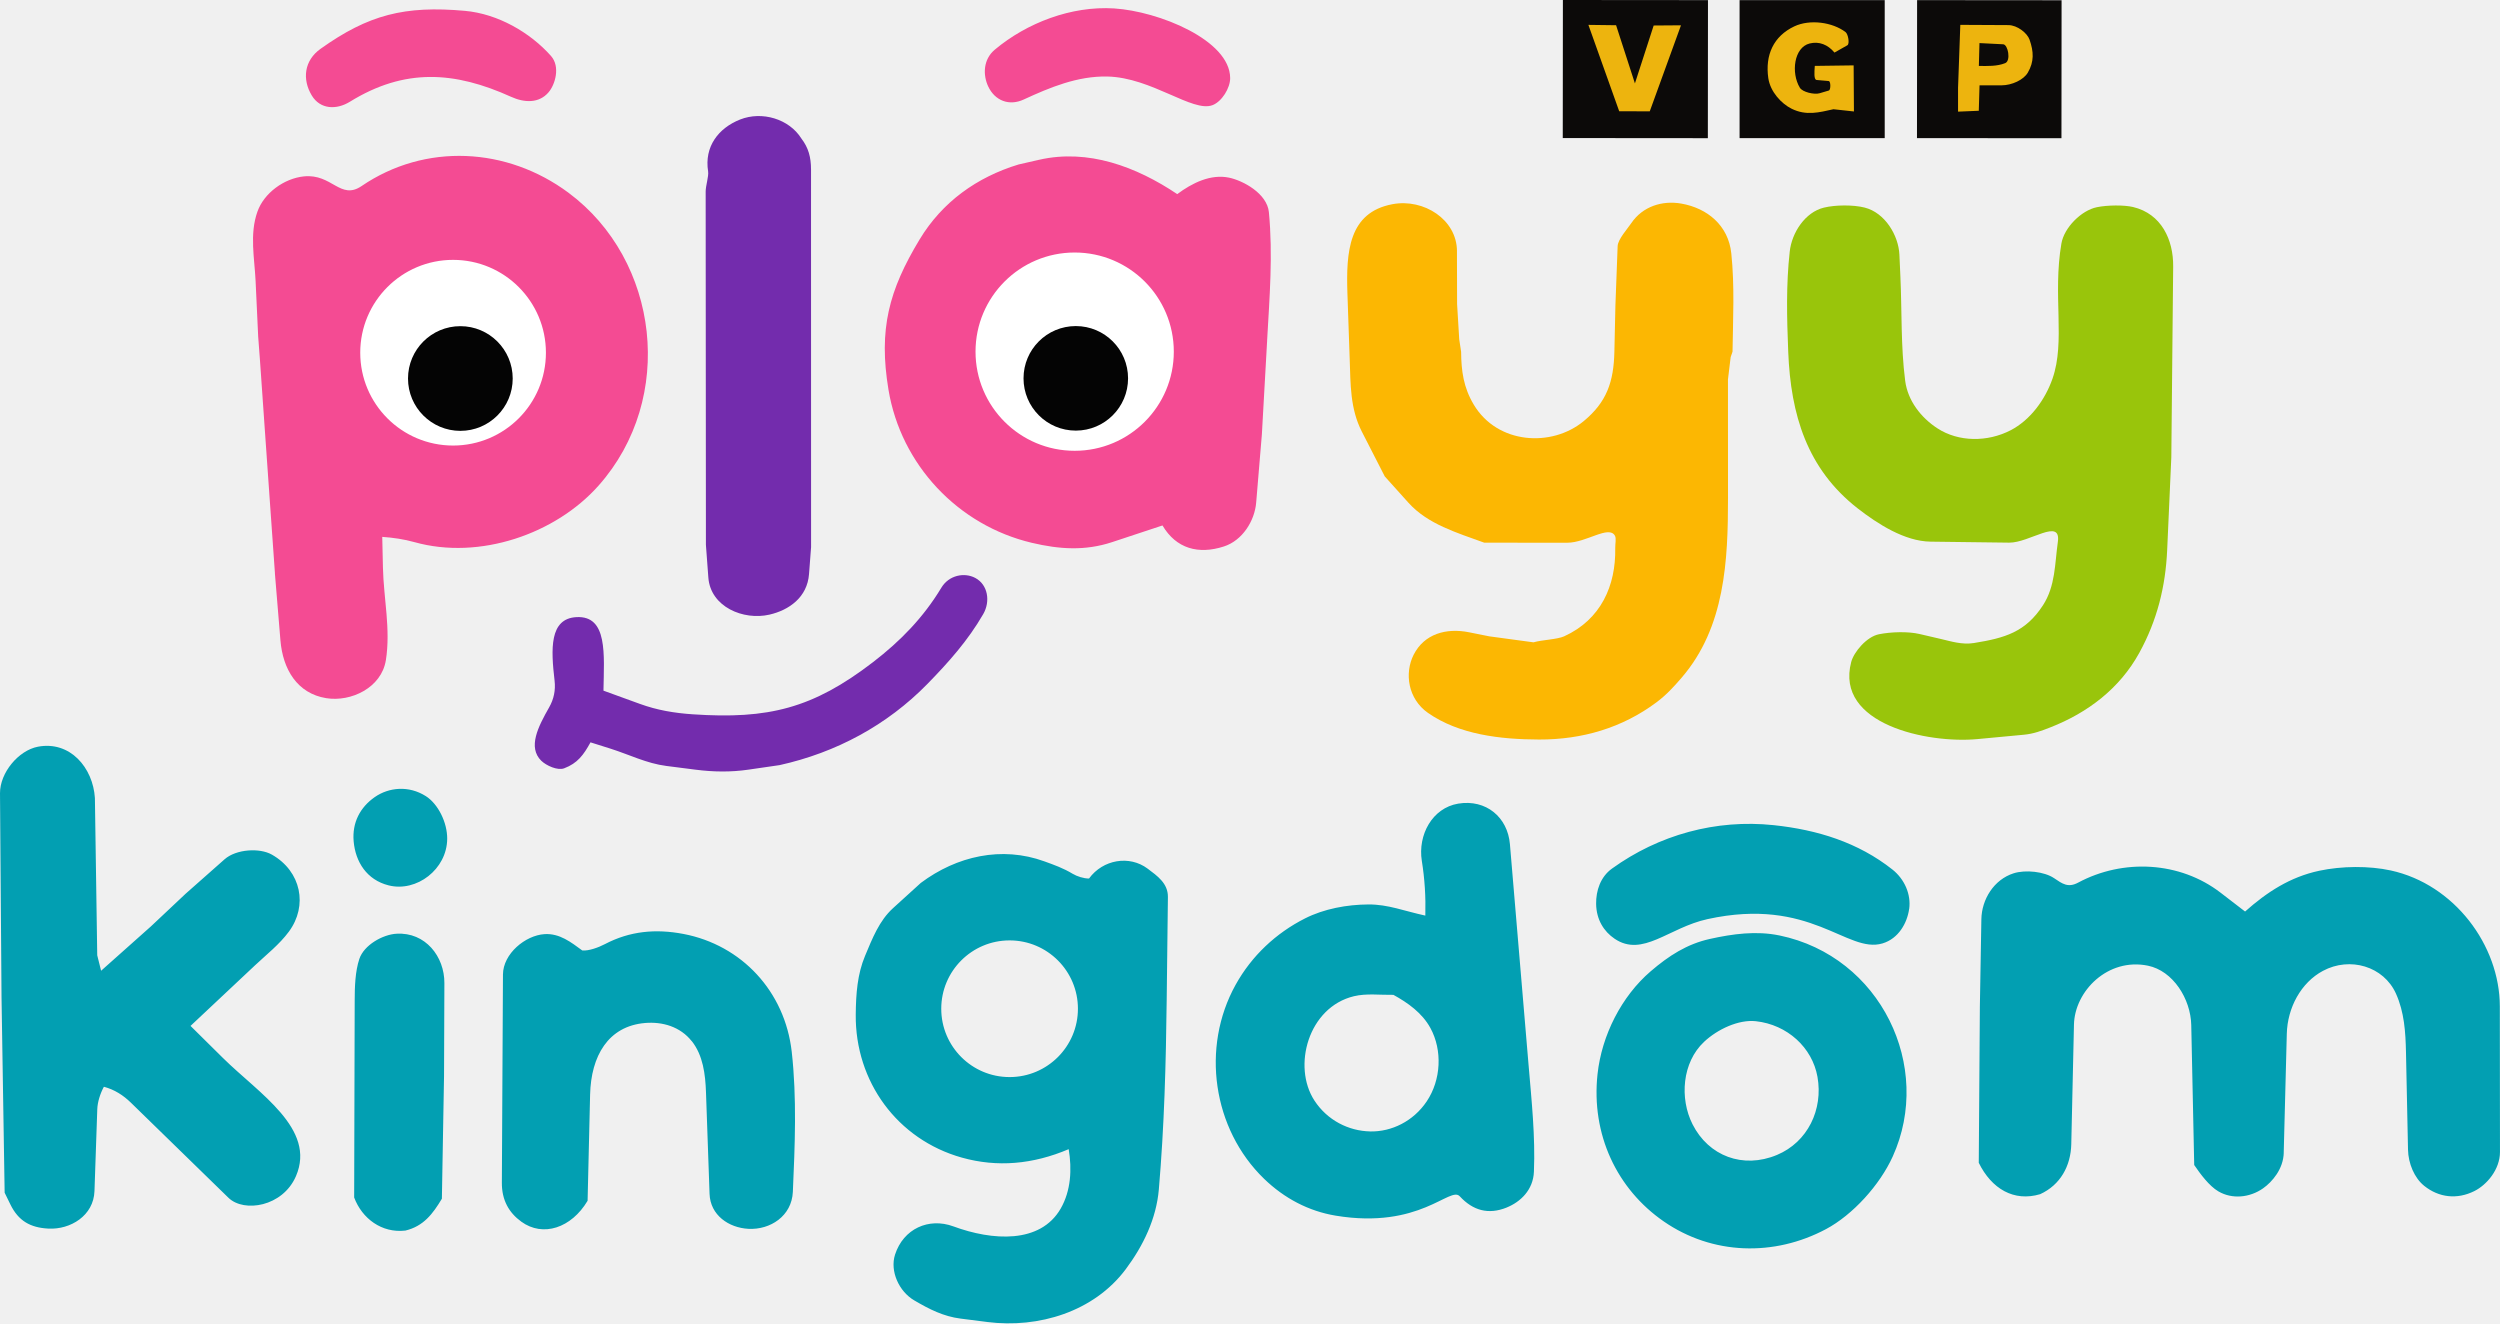
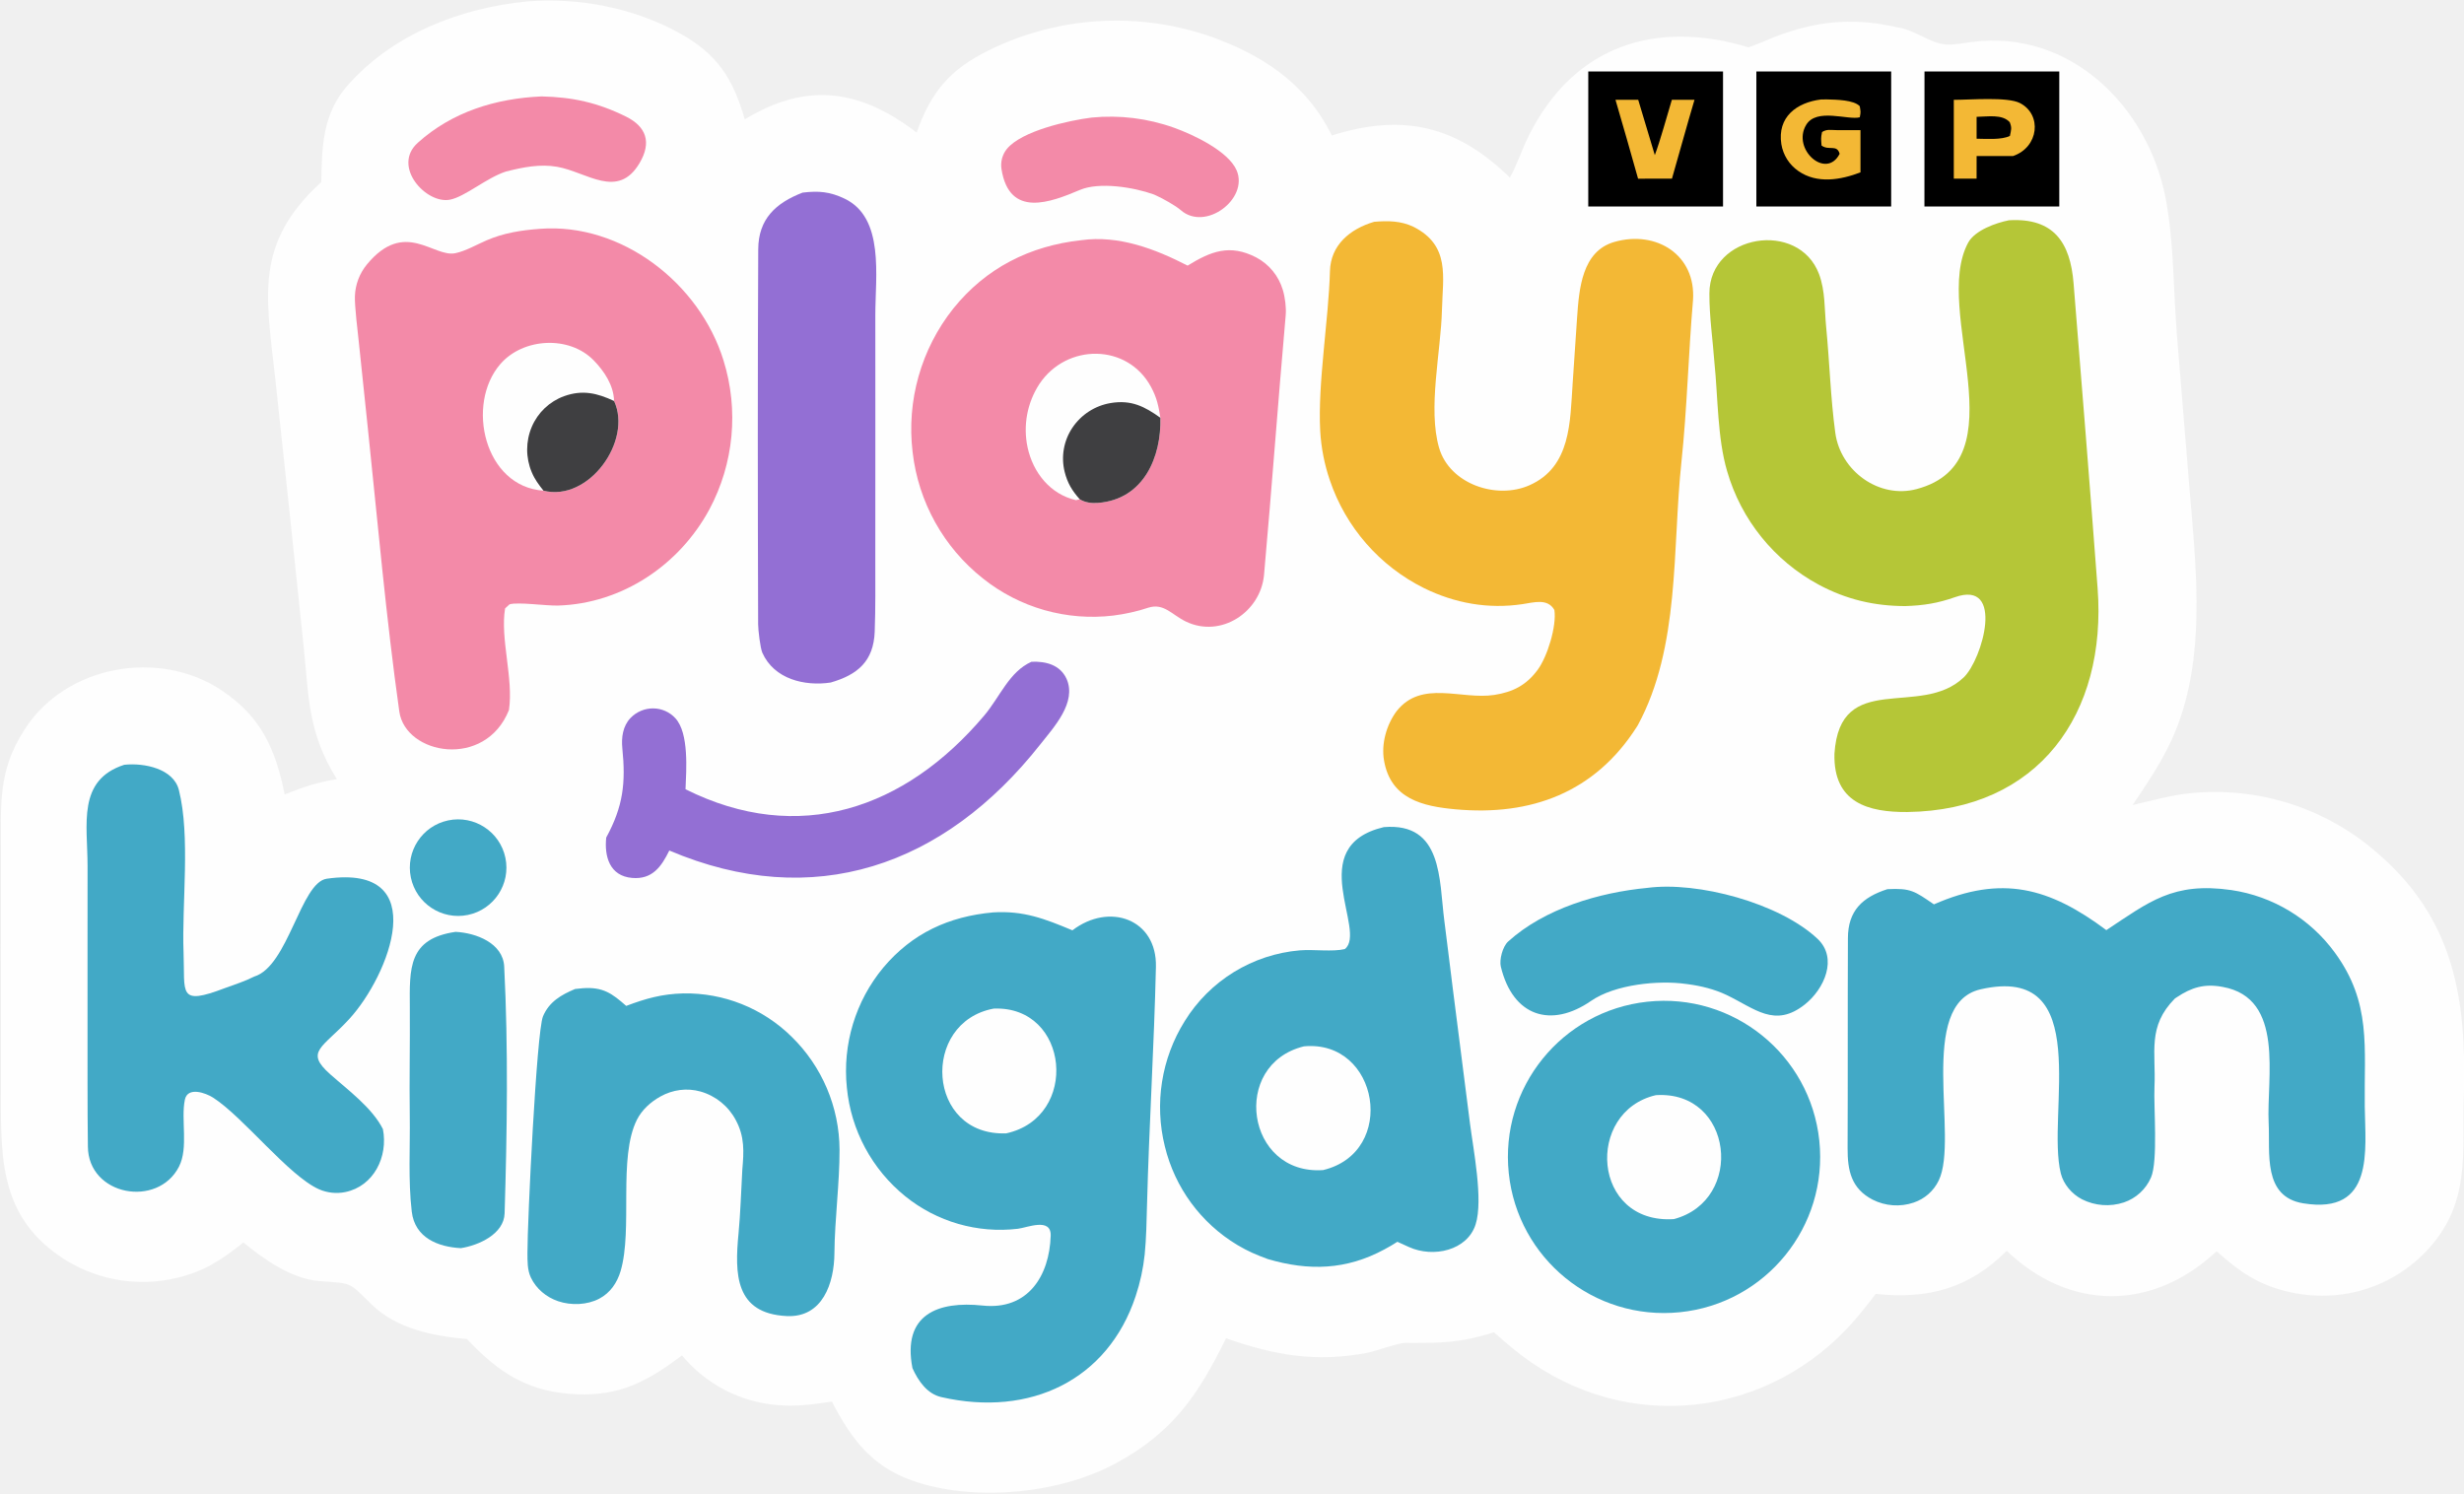
- <svg xmlns="http://www.w3.org/2000/svg" id="Layer_2" data-name="Layer 2" width="995.8" height="527.12" viewBox="0 0 995.8 527.12">
-   <g id="Layer_1-2" data-name="Layer 1">
-     <path id="faceeyebrows" d="M109.52,228.43l-1.87-26.4-2.09-29.77-2.02-28.88-.7-9.3-1.03-22.1c-.42-9.07-2.46-18.67.72-27.65,2.65-7.5,10.66-13.26,18.5-14.07,11.27-1.16,14.5,9.63,23.01,3.84,25.39-17.28,57.92-15.51,82.41,2.68,36.14,26.85,42.89,81.85,11.94,116.68-17.11,19.25-47.4,29.73-73.25,22.5-4.24-1.19-8.53-1.81-12.88-2.11l.27,12.19c.27,12.31,3.13,24.57,1.17,36.92-1.74,10.97-13.89,16.74-23.79,15.13-11.57-1.89-17.26-11.56-18.21-23.02l-2.2-26.63ZM218.51,36.76c2.64-3.09,4.74-10.21.97-14.46-8.34-9.4-21.22-16.81-34.3-17.98-23.98-2.15-38.39,1.51-57.49,15.12-6.54,4.66-7.39,12.13-3.51,18.58,3.38,5.62,9.88,5.79,15.2,2.5,21.85-13.5,41.68-12.15,64.24-1.94,5.31,2.4,11.09,2.62,14.89-1.82ZM482.98,41.88c-7.9,3.06-24.27-11.04-41.93-11.4-11.85-.25-22.87,4.35-33.31,9.17-5.78,2.67-11.46.47-14.13-5.24-2.08-4.46-2.09-10.66,2.63-14.62,12.78-10.71,30.53-17.51,47.57-16.43,17.67,1.13,46.12,12.58,46.19,27.73.02,3.98-3.29,9.35-7.03,10.8ZM504.73,135.59l-2.1,37.43-2.27,27.18c-.61,7.31-5.48,15.07-12.83,17.46-10.16,3.31-19.04.88-24.49-8.36l-20.03,6.63c-10.78,3.57-21,2.89-32,.29-29.41-6.95-52.15-31.09-57.11-60.98-3.99-24.06.13-39.55,12.41-59.88,9-14.9,22.75-24.77,39.38-29.84l8.23-1.88c19.47-4.44,38.62,2.7,55,13.68,5.94-4.44,13.35-8.11,20.71-6.54,5.53,1.18,15.02,6.25,15.79,13.69,1.64,16.94.27,33.95-.7,51.12Z" fill="#f44b93" />
-     <path id="white_sockets" d="M217.45,140.49c0-20.42-16.55-36.98-36.98-36.98s-36.98,16.55-36.98,36.98,16.55,36.98,36.98,36.98,36.98-16.55,36.98-36.98ZM428.06,179.56c-21.81,0-39.49-17.68-39.49-39.49s17.68-39.49,39.49-39.49,39.49,17.68,39.49,39.49-17.68,39.49-39.49,39.49Z" fill="#fff" />
-     <path id="black_boxes" data-name="black boxes" d="M622.53,0l57.79.05-.05,54.99-57.79-.05.05-54.99ZM692.91.05h57.81v54.96h-57.81V.05ZM763.62.05l57.55.05-.05,54.96-57.55-.05.05-54.96Z" fill="#0c0a09" />
-     <path id="VGP" d="M658.69,10.16l10.88-.08-12.44,34.27-12.17-.04-12.27-34.4,11.03.14,7.5,23.17,7.47-23.06ZM728.48,36.05l-3.72,1.1c-2.05.61-6.77-.42-7.85-2.22-3.57-5.91-2.36-16.07,3.94-17.62,3.76-.92,7.23.47,9.86,3.63l5.12-2.9c1.02-.58.33-4.47-.71-5.26-5.2-3.95-14.19-5.21-20.41-2.28-8.31,3.92-11.68,11.46-10.36,20.62.79,5.44,5.22,10.19,9.31,12.2,5.84,2.87,10.94,1.45,16.64.19l8.16.89-.12-18.36-15.47.21c-.18,2.49-.42,5.5.73,5.61l4.8.42c.88.08.85,3.53.08,3.76ZM788.19,44.11l.3-10.12h8.74c4.18,0,8.83-2.22,10.48-5.04,2.56-4.38,2.39-8.34.69-13.18-.9-2.58-4.85-5.75-8.41-5.77l-19.16-.1-.9,25.07v9.5s8.26-.35,8.26-.35ZM788.22,26.26l.24-9.1,9.45.48c1.93.1,3.15,6.56.8,7.51-3.25,1.31-7.13,1.15-10.49,1.11Z" fill="#edb40e" />
-     <path id="kingdom" d="M909.66,459.22c-.17,6.39-4.56,11.53-8.22,14.11-5.28,3.72-12.33,4.46-17.86,1.19-3.62-2.14-7.1-6.84-9.58-10.47l-1.18-55.73c-.22-10.43-7.23-21.62-17.27-23.67-15.93-3.26-29.15,10.09-29.45,23.46l-1.07,47.65c-.2,8.67-4.36,16.25-12.41,19.91-10.48,3.12-19.35-2.17-24.44-12.51l.44-62.25.6-34.78c.14-7.89,4.98-15.77,12.83-18.27,4.76-1.52,12.24-.7,16.13,1.93,3.34,2.26,5.57,3.93,9.6,1.77,17.89-9.6,40.5-8.46,56.7,4l9.78,7.52c8.66-7.69,17.88-13.76,29.59-16.25,8.87-1.89,19.74-2.01,28.44-.11,25.28,5.52,43.42,29.78,43.44,54.16l.06,57.95c0,7.08-5.34,13.19-10.24,15.62-6.87,3.41-14.05,2.59-19.9-2.07-4-3.18-6.38-9.02-6.49-14.41l-.81-38.87c-.17-8.05-.67-15.97-4-23.34-4.9-10.86-18.3-14.82-29.09-9.04-8.76,4.69-14.11,14.7-14.38,25.01l-1.23,47.49ZM75.89,408.64l25.68-24.12c4.64-4.36,9.71-8.31,13.49-13.42,7.66-10.34,4.93-24.03-6.75-30.68-4.91-2.8-14.26-2.2-18.84,1.84l-15.51,13.71-13.87,13.05-19.82,17.65-1.54-6.16-.93-62.65c-.76-12.07-9.88-22.86-22.7-20.43C7.35,298.91-.06,307.82,0,316.01l.61,81.38,1.24,77.69,2.3,4.7c3.18,6.5,7.88,9.23,15.16,9.6,8.77.44,17.98-5.16,18.32-14.92l1.12-32.66c.09-2.77,1.16-6.23,2.63-8.92,4.19,1.12,7.67,3.33,10.75,6.33l38.86,37.88c6.18,6.03,21.63,3.58,26.89-8.59,8.18-18.9-14.74-32.91-29.09-47.1l-12.89-12.75ZM275.55,414.7c4.48,5.68,5.41,13.13,5.66,20.42l1.42,40.43c.3,8.49,7.65,13.51,15.5,13.92,8.64.45,17.25-5.06,17.68-14.74.82-18.52,1.61-37.41-.44-55.73-2.7-24.1-19.96-42.56-43.14-46.99-11.1-2.12-21.37-1.15-31.32,4.07-2.49,1.31-6.49,2.77-8.99,2.5-4.45-3.26-9.02-6.87-14.99-6.5-7.69.47-16.54,7.83-16.59,16.07l-.44,82.93c-.04,6.98,2.81,11.94,7.74,15.53,8.64,6.3,19.97,2.52,26.41-8.32l1-42.27c.36-15.41,7.2-27.29,21.89-28.54,6.93-.59,14.03,1.46,18.6,7.25ZM176.01,477.47l.86-48.89.14-37.01c.04-10.55-7.54-20.33-19.08-19.65-5.49.32-12.96,4.51-14.8,10.05-1.66,5.01-1.84,11.11-1.85,16.54l-.21,78.48c3.13,8.36,11,14.28,20.41,13.17,7.22-1.74,10.91-6.64,14.54-12.7ZM169.58,317.1c-6.69-4.25-14.65-3.57-20.37.44s-9.01,10.1-8.34,17.61c.73,8.18,5.22,15.31,13.91,17.51,11.14,2.82,23.27-6.41,23.35-18.56.04-6.45-3.58-13.85-8.55-17.01ZM600.06,481.01c5.65-2.26,10.64-7.08,10.93-14.29.58-14.14-.91-28.12-2.14-42.63l-7.42-87.85c-.9-10.71-9.49-17.97-20.58-16.14-10.37,1.72-16.16,12.51-14.51,22.8,1.17,7.29,1.59,14.3,1.4,21.8-8.44-1.82-14.85-4.49-22.66-4.44-8.54.05-17.66,1.71-25.28,5.57-11.55,5.85-21.21,14.86-27.63,26.43-13.88,25-9.11,57.47,11.3,77.24,8.13,7.88,17.86,12.94,28.56,14.72,33.55,5.57,45.57-11.89,49.42-7.71,5.26,5.7,11.42,7.38,18.61,4.51ZM545.77,450.67c-8.52-.17-17.06-4.38-22.23-12.33-8.83-13.61-2.44-37.15,15.77-41.53,5-1.2,10.42-.45,15.72-.54,5.72,3.15,11.44,7.19,14.73,13.21,4.83,8.84,4.28,20.65-1.46,29.21-5.36,7.98-14.04,12.15-22.53,11.99ZM393.24,526.58c20.49,2.59,42.48-4.09,55.13-20.98,7.05-9.42,12.23-20.22,13.22-31.85,2.18-25.41,2.83-50.05,3.13-75.6l.48-40.87c.06-5.43-4.21-8.38-8.06-11.27-7.27-5.46-17.82-3.67-23.36,3.92-2.09.02-4.77-.83-6.56-1.91-3.72-2.23-7.24-3.48-11.24-4.93-16.96-6.16-34.83-2.15-49.21,8.6l-11.07,10.06c-5.49,4.99-8.2,12.01-11.12,18.96-3.09,7.36-3.64,15.18-3.72,23.42-.26,26.67,16.54,49.75,42.27,56.97,14.08,3.95,28.24,2.71,42.55-3.36,1.33,7.99.91,16.55-3.19,23.67-8.12,14.1-27.23,12.81-42.75,7.08-9.81-3.62-19.91.95-23.23,11.26-2.11,6.57,1.57,14.66,7.65,18.22s11.63,6.39,18.49,7.26l10.57,1.34ZM402.14,429.02c-15.03,0-27.22-12.19-27.22-27.22s12.19-27.22,27.22-27.22,27.22,12.19,27.22,27.22-12.19,27.22-27.22,27.22ZM760.47,362.04c.79-5.75-1.81-11.83-6.67-15.68-13.68-10.82-29.89-15.85-47.36-17.69-22.95-2.42-45.67,3.83-64.36,17.31-4.58,3.3-6.39,8.78-6.31,14.07.1,6.28,3.08,10.97,7.35,13.86,11.18,7.57,21.54-4.41,36.98-7.8,41.25-9.05,55.6,13.86,69.71,9.68,6.38-1.89,9.86-8.09,10.64-13.75ZM708.78,372.61c-9.23-1.91-18.58-.64-27.72,1.39s-16.35,6.71-23.52,12.85c-11.68,10-19.54,25.57-21.21,40.97-2.61,24.07,7.72,45.81,26.39,58.71,19.38,13.39,43.94,14.07,64.62,3.05,10.64-5.67,21.42-17.54,26.58-28.94,16.18-35.7-4.69-79.64-45.15-88.04ZM674.18,447.84c-5.23-10.34-4.15-24.65,4.57-32.84,5.41-5.08,13.82-8.98,20.65-8.23,12.5,1.37,22.46,10.46,24.54,22.17,2.31,13-3.88,25.97-16.13,31.09-13.53,5.66-27.23.46-33.63-12.19Z" fill="#029fb2" />
-     <path id="y2" d="M787.58,294.4c-19.65,1.84-56.75-5.86-50.21-30.7,1.04-3.96,6.12-10.09,11.07-11.07s11.64-1.14,16.12-.1l8.58,2c3.98.93,8.44,2.36,13.11,1.6,12.33-2,20.55-4.31,27.52-15.06,4.96-7.67,4.68-16.48,5.91-25.21,1.38-9.81-11.26.39-19.42.29l-31.31-.4c-10.29-.13-21.11-7.11-28.95-13.21-20.22-15.75-26.71-37.31-27.71-62.36-.55-13.64-.88-26.68.6-40.02.83-7.48,6.12-15.66,13.65-17.47,4.55-1.1,11.61-1.16,16.15-.02,8.16,2.05,13.53,11.11,13.88,18.76l.4,8.82c.63,13.94.13,27.67,1.9,41.42,1.02,7.92,6.28,14.69,12.88,18.97,8.39,5.44,19.88,5.53,29.13.74,7.8-4.04,13.72-12.1,16.68-20.57,5.2-14.88,0-33.11,3.54-53.82,1.08-6.3,7.9-13.18,14.13-14.46,4.26-.87,10.81-.92,14.38-.08,11.38,2.7,16.11,13.12,16.01,23.67l-.74,75.98-1.65,36.96c-.65,14.6-4.01,28.08-11.11,40.99-7.79,14.17-20.49,23.84-35.46,29.69-3.47,1.36-6.68,2.56-10.43,2.91l-18.64,1.75Z" fill="#99c50b" />
-     <path id="y1" d="M580.33,100.03l.06,21.09.85,14.04.75,4.96c.07,7.66.94,14.2,5.04,21.06,9.43,15.78,31.01,17.11,43.78,6.57,9.2-7.59,11.96-15.7,12.23-27.61l.41-18.45.89-23.67c.1-2.69,3.93-6.9,5.41-9.1,4.54-6.74,12.41-9.17,20-7.82,10.31,1.83,18.69,8.67,19.86,19.8,1.36,12.98.68,26.28.49,39.18l-.74,2.15-1.08,8.92.02,47.12c.01,24.96-1.14,51.55-18.45,71.64-3.22,3.74-6.08,6.88-10.1,9.88-13.58,10.13-29.51,14.83-46.71,14.78-15.43-.04-31.87-1.97-44.22-10.59-8.03-5.6-9.45-15.85-5.74-23.17,4.24-8.36,13.01-10.78,22.07-8.96l8.03,1.61,17.63,2.39c3.71-1.04,9.44-1.13,12.24-2.4,14.61-6.65,20.61-20.16,20.33-35.11-.03-1.68.47-3.89-.11-4.94-2.4-4.34-11.42,2.79-19.01,2.78l-33.05-.02c-10.93-3.98-22.51-7.36-30.19-15.9l-9.44-10.5-9.12-17.81c-4.7-9.18-4.5-18.87-4.85-28.93l-.9-25.96c-.58-16.88.51-32.46,17.95-35.73,12.43-2.33,25.64,6.1,25.68,18.69Z" fill="#fcb702" />
-     <path id="noesemouth" d="M215.64,303.07c-5.53-5.42-1.28-13.6,3.12-21.36,1.82-3.21,2.59-6.74,2.14-10.59-1.44-12.44-2.16-24.76,8.75-25.31,12.48-.63,10.96,14.86,10.72,29.29l14.53,5.28c6.86,2.5,13.73,3.65,21.02,4.14,30.12,2.05,47.85-2.35,71.82-20.77,11.04-8.49,20.1-17.84,27.23-29.67,3.01-4.98,9.16-6.19,13.51-3.87,5.02,2.68,6.1,9.31,3.16,14.4-6.04,10.45-13.73,19.12-22.22,27.8-16.07,16.44-36.36,27.35-58.88,32.35l-12.44,1.81c-7.03,1.02-13.93.92-20.97.02l-11.72-1.5c-7.85-1-14.71-4.51-22.37-6.93l-7.83-2.47c-2.77,5.05-5.18,8.33-10.49,10.34-2.65,1-7.17-1.11-9.09-2.99ZM323.07,217.94l-.02-150.37c0-4.99-1.04-8.74-3.85-12.4-4.86-7.79-15.66-11.03-24.42-7.56-8.59,3.41-14.32,10.77-12.72,20.71.29,1.83-.98,5.71-.98,7.94l.1,140.79.97,13.01c.87,11.71,13.99,17.15,24.34,14.76,7.86-1.81,15.06-6.93,15.76-16.13l.82-10.75Z" fill="#732cad" />
-     <path id="black_dots" data-name="black dots" d="M204.22,150.77c0,11.52-9.34,20.85-20.85,20.85s-20.85-9.34-20.85-20.85,9.34-20.85,20.85-20.85,20.85,9.34,20.85,20.85ZM428.51,129.88c-11.5,0-20.82,9.32-20.82,20.82s9.32,20.82,20.82,20.82,20.82-9.32,20.82-20.82-9.32-20.82-20.82-20.82Z" fill="#040404" />
-   </g>
+ <svg xmlns="http://www.w3.org/2000/svg" width="3013" height="1826" viewBox="541 1135 3013 1826">
+   <path fill="rgb(254,254,254)" d="M 1185.11 1136.8 C 1248.5 1131.6 1316.23 1144.63 1372.08 1175.6 C 1418.56 1201.37 1437.56 1231.62 1451.72 1280.99 C 1527.94 1234.66 1592.96 1244.42 1661.85 1297.04 C 1679.88 1246.86 1702.26 1220.13 1750.67 1196.25 C 1833.35 1155.72 1928.59 1149.12 2016.07 1177.87 C 2083.04 1200.61 2138 1236.61 2169.55 1300.68 C 2256.58 1273.2 2322.3 1288.69 2387.29 1352.2 C 2396.08 1336.55 2402.48 1316.66 2410.71 1300.3 C 2466.2 1190.03 2566.35 1158.79 2679.09 1192.91 C 2692.56 1188.39 2708.18 1180.78 2722.71 1175.83 C 2770.37 1159.6 2812.1 1157.28 2861.03 1168.39 C 2881.13 1170.95 2899.97 1187.26 2919.74 1189.41 C 2928.76 1190.39 2943.12 1187.57 2952.13 1186.38 C 3072.33 1170.5 3167.92 1265.44 3189.29 1378.16 C 3199.31 1431.02 3198.57 1489.47 3202.85 1543.51 L 3217.97 1728.09 C 3225.55 1820.69 3237.69 1920.42 3208.07 2010.3 C 3194.23 2052.31 3173.14 2083.43 3148.71 2119.54 C 3171.95 2114.26 3196.24 2107.28 3219.74 2105.02 C 3301.23 2096.92 3382.5 2122.34 3444.84 2175.45 C 3542.64 2257.61 3557.45 2356.98 3553.77 2476.76 C 3551.69 2544.51 3562.01 2603.98 3512.39 2660.21 C 3464.33 2714.66 3390.15 2732.82 3321.98 2709.9 C 3292.74 2699.99 3274.2 2685.28 3251.49 2665.2 C 3173.5 2738.32 3072.18 2738.73 2994.86 2664.67 C 2948.64 2710.93 2898.25 2724.15 2834.66 2717.37 L 2826.48 2727.97 C 2820.85 2735.16 2815.08 2742.23 2809.16 2749.19 C 2704.93 2869.52 2530.71 2890.12 2402.27 2793.06 C 2390.07 2783.84 2379.28 2774.49 2367.82 2764.38 C 2324.87 2777.69 2302.73 2777.43 2258.63 2777.32 C 2250.73 2777.3 2222.71 2787.56 2212.22 2789.55 C 2149.82 2801.38 2099.17 2792.31 2040.25 2771.64 C 2006.27 2840.49 1975.65 2886.66 1905.09 2924.7 C 1837.26 2961.26 1738.67 2971.07 1664.83 2948.46 C 1609.86 2931.64 1583.49 2897.93 1558.23 2849.05 C 1534.77 2852.56 1515.19 2855.38 1491.4 2853.35 C 1446 2849.59 1404.03 2827.7 1374.97 2792.62 C 1334.02 2823.25 1300.5 2842.22 1247.01 2840.2 C 1187.69 2837.95 1151.1 2814.16 1112.01 2772.59 C 1070.48 2768.86 1025.98 2760.07 995.607 2730.42 C 966.605 2702.11 972.784 2704.92 931.129 2701.61 C 897.944 2698.97 864.057 2675.52 838.618 2654.42 C 811.907 2675.88 791.284 2689.63 757.181 2697.82 C 711.388 2708.75 663.134 2701.27 622.804 2676.98 C 535.593 2623.33 542.301 2543.86 542.222 2454.96 L 542.162 2298.96 L 542.217 2177.56 C 542.27 2119.38 537.938 2078.12 571.093 2027.11 C 621.395 1948.34 735.714 1928.06 812.416 1979.54 C 860.675 2011.93 878.08 2051.64 889.084 2106.61 C 913.643 2096.93 927.034 2092.27 952.919 2087.81 C 917.224 2030.8 918.77 1987.57 912.004 1922.71 L 894.442 1755.31 L 877.702 1598.89 C 866.677 1498.07 851.022 1433.14 933.891 1357.64 C 934.526 1313.98 935.592 1273.93 966.231 1239.26 C 1021.89 1176.28 1104.18 1144.87 1185.11 1136.8 z" />
+   <path fill="rgb(243,138,168)" d="M 1201.18 1414.84 C 1301.27 1407.12 1396.64 1481.69 1425.68 1575.65 C 1444.61 1636.32 1438.38 1702.05 1408.38 1758.07 C 1371.66 1826.02 1301.77 1873.07 1223.64 1875.55 C 1208.39 1876.03 1174.65 1870.91 1164.1 1874.07 C 1162.27 1875.72 1160.45 1877.38 1158.62 1879.03 C 1152.45 1916.22 1169.12 1964.79 1163.35 2003.32 C 1134.45 2075.78 1036.76 2058.25 1029.26 2005.07 C 1013.16 1890.91 1002.77 1772.67 990.701 1657.72 L 979.797 1553.71 C 978.393 1540.32 974.588 1509.82 974.981 1497.18 C 975.484 1482.9 980.71 1469.18 989.839 1458.18 C 1036.03 1402.51 1071.09 1450.42 1097.98 1444.61 C 1110.8 1441.83 1123.85 1434.19 1135.87 1428.98 C 1157.02 1419.81 1178.36 1416.58 1201.18 1414.84 z" />
+   <path fill="rgb(254,254,254)" d="M 1205.57 1735.06 C 1133.23 1730.3 1110.08 1629.34 1152.96 1580.08 C 1180.75 1548.16 1236.97 1545.01 1266.92 1575.65 C 1279.88 1588.91 1291.45 1606.31 1291.88 1625.39 C 1314.46 1673.99 1261.11 1749.03 1205.57 1735.06 z" />
+   <path fill="rgb(63,63,65)" d="M 1205.57 1735.06 C 1199.77 1727.7 1194.91 1721.33 1191.26 1712.58 C 1183.72 1694.79 1183.74 1674.7 1191.3 1656.91 C 1198.71 1639.51 1213 1625.97 1230.77 1619.5 C 1253.39 1611.37 1271.39 1615.81 1291.88 1625.39 C 1314.46 1673.99 1261.11 1749.03 1205.57 1735.06 z" />
+   <path fill="rgb(243,184,53)" d="M 2221.34 1406.24 C 2238.23 1404.88 2253.74 1404.94 2269.35 1412.33 C 2314.64 1435.21 2305.2 1473.41 2304.24 1513.86 C 2303.03 1564.94 2286.68 1634.75 2300.79 1682.86 C 2313.7 1726.92 2370.83 1746.36 2411.27 1728.43 C 2462.16 1705.88 2460.84 1650.68 2464.07 1603.55 L 2469.47 1523.44 C 2471.91 1488.27 2475.4 1442.22 2515.08 1430.86 C 2566.4 1416.17 2615.14 1446.74 2611.22 1502.25 C 2605.6 1567.46 2603.98 1634.92 2597.08 1699.87 C 2585.76 1806.39 2595.75 1925.91 2543.66 2022.03 L 2542.59 2023.74 C 2491.4 2104.24 2413.15 2133.17 2320.81 2124.75 C 2280.67 2121.09 2241.53 2112.13 2233.4 2065.06 C 2229.85 2044.53 2236.37 2021.52 2248.65 2004.89 C 2279.25 1965.78 2327.9 1991.17 2368.36 1984.84 C 2391.18 1981.27 2407.43 1972.88 2421.26 1954.16 C 2433.21 1937.99 2444.68 1900.55 2441.7 1880.94 C 2433.36 1866.54 2417.29 1871.64 2402.71 1873.83 C 2360.9 1880.11 2320.03 1872.8 2282.19 1854.18 C 2227.92 1827.18 2186.57 1779.78 2167.16 1722.36 C 2160.44 1702.7 2156.46 1682.2 2155.33 1661.45 C 2152.3 1603.18 2165.67 1526.28 2167.27 1466.58 C 2168.12 1434.92 2191.43 1415.07 2221.34 1406.24 z" />
+   <path fill="rgb(181,198,55)" d="M 2997.58 1404.37 C 3052.56 1401.1 3072.56 1431.88 3076.57 1481.28 C 3086.65 1605.74 3096.61 1729.97 3105.97 1854.35 C 3117.53 2008.02 3033.81 2125.98 2873.21 2128.06 C 2825.94 2128.38 2782.66 2117.08 2784.18 2056.8 C 2790.79 1953.33 2889.37 2013.89 2942.2 1963.46 C 2965.23 1941.47 2992.85 1843.63 2931.42 1865.36 C 2910.77 1872.66 2893.01 1875.53 2870.8 1876.21 C 2832.78 1876.15 2798.5 1868.05 2764.83 1849.97 C 2710.39 1820.6 2670.05 1770.57 2652.9 1711.13 C 2641.02 1670.76 2641.78 1620.82 2637.4 1578.26 C 2635.32 1549.96 2631.14 1522.15 2631.25 1493.74 C 2631.51 1421.17 2740.55 1403.79 2765.37 1470.28 C 2773.05 1490.87 2771.89 1512.98 2774 1534.5 C 2778.23 1577.57 2779.38 1621.29 2785.18 1664.11 C 2791.49 1711.24 2838.94 1745.31 2884.69 1733.12 C 3012.84 1698.99 2902.95 1515.14 2947.57 1431.98 C 2955.85 1416.54 2981.82 1407.51 2997.58 1404.37 z" />
+   <path fill="rgb(243,138,168)" d="M 1863.1 1428.76 C 1908.97 1422.35 1953.53 1439.42 1993.22 1459.83 C 2021.8 1442.25 2044.81 1433.18 2077 1449.75 C 2092.78 1458.05 2104.53 1472.37 2109.61 1489.45 C 2112.35 1498.34 2114 1511.21 2113.17 1520.55 C 2103.82 1626.34 2096.13 1732.32 2086.67 1838.09 C 2082.43 1883.58 2034.14 1915.55 1991.5 1895.31 C 1973.76 1886.89 1964.33 1872.01 1944.9 1878.25 C 1931.83 1882.71 1915.93 1886.12 1902.26 1887.81 C 1845.22 1894.62 1787.83 1878.28 1742.94 1842.43 C 1694.88 1804.43 1663.93 1748.84 1656.96 1687.97 C 1649.42 1625.13 1667.33 1561.89 1706.69 1512.33 C 1746.59 1462.69 1800.38 1435.61 1863.1 1428.76 z" />
+   <path fill="rgb(254,254,254)" d="M 1861.29 1745.57 L 1856.83 1746.68 C 1825.22 1739.5 1804.22 1713.01 1797.52 1682.08 C 1791.85 1655.38 1797.04 1627.52 1811.94 1604.65 C 1845.15 1554.77 1919.59 1554.61 1948.49 1608.22 C 1955.68 1621.55 1957.62 1631.41 1959.91 1645.89 C 1961.19 1693.23 1940 1745.64 1883.73 1750.01 C 1875.84 1750.62 1868.21 1749.68 1861.29 1745.57 z" />
+   <path fill="rgb(63,63,65)" d="M 1861.29 1745.57 C 1851.96 1735.05 1846.28 1725.78 1842.83 1711.88 C 1838.3 1693.43 1841.74 1673.93 1852.3 1658.13 C 1863.08 1642.03 1880.02 1631.09 1899.13 1627.9 C 1924.35 1623.7 1940.6 1632.11 1959.91 1645.89 C 1961.19 1693.23 1940 1745.64 1883.73 1750.01 C 1875.84 1750.62 1868.21 1749.68 1861.29 1745.57 z" />
+   <path fill="rgb(66,169,198)" d="M 1755.2 2250.83 C 1792.86 2248.46 1818.62 2258.67 1852.36 2272.73 C 1897.51 2238.21 1955.82 2258.91 1954.48 2317.37 C 1952.25 2414.23 1946.12 2511.28 1943.6 2608.18 C 1943.09 2627.89 1942.69 2649.53 1940.76 2669 C 1938.93 2686.43 1935.21 2703.6 1929.66 2720.21 C 1895.76 2822.59 1800.78 2868.49 1691.94 2843.55 C 1674.67 2839.59 1663.79 2823.8 1656.74 2808.13 C 1644.06 2742.38 1688 2725.82 1742.58 2731.62 C 1797.95 2737.51 1824.29 2695.32 1825.8 2646.18 C 1826.49 2623.47 1796.74 2636.48 1785.53 2637.74 C 1736.25 2643.54 1686.71 2629.24 1648.09 2598.09 C 1607.34 2565.18 1581.55 2517.24 1576.55 2465.1 C 1571.07 2412.15 1587.14 2359.23 1621.13 2318.28 C 1656.47 2276.29 1701.26 2255.73 1755.2 2250.83 z" />
+   <path fill="rgb(254,254,254)" d="M 1756.2 2368.45 C 1848.96 2364.83 1861.33 2501.44 1771.43 2521.03 C 1673.96 2524.76 1666.23 2385.07 1756.2 2368.45 z" />
+   <path fill="rgb(66,169,198)" d="M 3116.65 2272.5 C 3168.9 2238.05 3198.07 2213.26 3269.55 2223.51 C 3320.31 2231 3365.93 2258.59 3396.13 2300.08 C 3441.1 2361.69 3431.73 2415.29 3432.65 2488.36 C 3433.33 2541.96 3444.78 2620.89 3357.36 2606.59 C 3307.63 2598.46 3316.95 2544.77 3315.14 2508.38 C 3312.38 2453.05 3335.39 2355.75 3258.96 2341.95 C 3236.64 2337.69 3220.91 2342.52 3202.72 2354.62 L 3200.39 2356.2 C 3166.51 2390.52 3177.44 2421.69 3175.52 2463.91 C 3174.38 2488.81 3180.07 2554.96 3171.22 2575.1 C 3164.97 2589.43 3152.97 2600.46 3138.16 2605.49 C 3121.22 2611.09 3102.75 2609.71 3086.84 2601.65 C 3074.45 2595.26 3064.28 2583.2 3061 2570.11 C 3042.76 2497.26 3102.9 2312.81 2962.85 2344.89 C 2884.12 2362.92 2936.85 2526.59 2911.71 2578.65 C 2905.56 2591.48 2894.45 2601.26 2880.94 2605.74 C 2864.48 2611.3 2846.47 2610.01 2830.96 2602.16 C 2804.62 2588.55 2800.14 2566.36 2800.26 2539.21 C 2800.63 2453.57 2800.27 2367.88 2800.64 2282.25 C 2800.78 2248.68 2818.34 2232.27 2848.9 2222.41 C 2877.41 2220.94 2882.17 2224.76 2905.81 2240.99 C 2988.76 2204.63 3046.81 2220.35 3116.65 2272.5 z" />
+   <path fill="rgb(66,169,198)" d="M 2233.12 2146.52 C 2305.21 2140.55 2300.65 2210.92 2307.08 2260.48 C 2310.64 2287.91 2313.88 2315.53 2317.37 2342.97 L 2338.4 2508.15 C 2342.51 2540.55 2354.91 2602.18 2345.45 2632.22 C 2335.4 2664.11 2293.91 2673.75 2263.66 2659.96 L 2249.73 2653.63 C 2244.6 2656.95 2239.33 2660.05 2233.93 2662.91 C 2187.37 2688.16 2141.32 2689.51 2091.5 2674.83 C 2077.62 2669.79 2066.71 2665.14 2054.02 2657.53 C 2009.55 2630.87 1977.64 2587.49 1965.42 2537.1 C 1952.38 2484.79 1961.15 2429.43 1989.72 2383.72 C 2020.34 2334.18 2072.62 2302.09 2130.65 2297.21 C 2147.8 2295.89 2170.62 2299.2 2185.45 2295.66 C 2213.38 2273.8 2134.28 2170.1 2233.12 2146.52 z" />
+   <path fill="rgb(254,254,254)" d="M 2135.43 2414.63 C 2227.33 2405.98 2250.25 2544.14 2158.85 2565.96 C 2064.6 2572.43 2045.39 2436.69 2135.43 2414.63 z" />
+   <path fill="rgb(66,169,198)" d="M 692.933 2070.29 C 717.696 2067.65 753.146 2075.19 759.709 2101.02 C 774.081 2157.6 763.176 2240.96 765.456 2299.77 C 767.396 2349.82 757.987 2365.49 816.017 2343.4 C 828.773 2338.71 839.769 2335.36 852.013 2329.23 C 893.667 2316.38 908.61 2214.15 940.582 2209.62 C 1071.38 2191.07 1016.56 2328.39 968.145 2381.11 C 935.312 2416.86 913.269 2420.79 944.709 2448.71 C 966.075 2467.69 996.163 2489.74 1009.23 2515.84 C 1015.8 2549.42 998.118 2585.68 963.197 2592.85 C 952.465 2595.01 941.33 2593.85 931.278 2589.51 C 894.177 2573.17 838.605 2501.12 801.563 2477.34 C 792.676 2471.63 770.443 2463.51 767.057 2479.88 C 762.012 2504.27 771.683 2538.51 759.915 2561.65 C 733.971 2612.66 648.771 2597.43 648.465 2537 C 648.128 2511.15 648.056 2486.31 648.048 2461.08 L 648.031 2321.22 L 648.07 2193.88 C 648.095 2143.4 635.051 2088.97 692.933 2070.29 z" />
+   <path fill="rgb(66,169,198)" d="M 2555.43 2360.04 C 2660.46 2348.77 2754.68 2424.93 2765.67 2529.99 C 2776.66 2635.05 2700.25 2729.06 2595.16 2739.78 C 2490.47 2750.45 2396.88 2674.39 2385.93 2569.72 C 2374.98 2465.06 2450.79 2371.27 2555.43 2360.04 z" />
+   <path fill="rgb(254,254,254)" d="M 2565.82 2474.31 C 2660.44 2468.32 2674.89 2602.86 2587.83 2625.91 C 2487.39 2632.28 2479.23 2494.36 2565.82 2474.31 z" />
+   <path fill="rgb(66,169,198)" d="M 1244.25 2344.49 C 1247.29 2344.11 1250.34 2343.8 1253.4 2343.56 C 1278.43 2341.77 1289.29 2349.84 1306.73 2365.16 C 1330.76 2356.1 1350.58 2350.52 1376.62 2349.88 C 1425.97 2349.02 1473.59 2368.03 1508.78 2402.64 C 1546.17 2439.01 1567.37 2488.9 1567.6 2541.06 C 1567.69 2582.38 1561.69 2625.97 1561.34 2667.71 C 1561.04 2703.93 1547.07 2746.7 1502.84 2744.47 C 1439.65 2741.27 1439.3 2692.99 1444.1 2643.28 C 1446.41 2619.44 1447.29 2590.24 1448.71 2565.5 C 1450.62 2543.54 1451.75 2525.22 1440.69 2504.75 C 1431.69 2487.78 1416.18 2475.2 1397.71 2469.91 C 1381.1 2465.2 1363.58 2467.58 1348.56 2475.96 C 1336.68 2482.6 1325.95 2492.21 1319.8 2504.46 C 1296.59 2550.7 1315.01 2638.18 1299.9 2689.37 C 1295.66 2703.72 1287.27 2716.09 1273.83 2723.18 C 1258.93 2731.05 1239.3 2731.68 1223.49 2726.31 C 1209.05 2721.4 1196.67 2711.18 1190.12 2697.3 C 1185.75 2688.04 1186.02 2677.22 1185.97 2667.17 C 1185.8 2630.96 1197.07 2396.9 1204.96 2377.98 C 1212.4 2360.15 1227.31 2351.55 1244.25 2344.49 z" />
+   <path fill="rgb(147,111,212)" d="M 1522.4 1370.56 C 1541.9 1368.24 1555.77 1369.3 1573.86 1377.98 C 1622.83 1401.49 1611.34 1472.97 1611.36 1520.28 L 1611.39 1662.51 L 1611.33 1820.13 C 1611.32 1849.3 1611.67 1878.22 1610.61 1907.38 C 1609.31 1943.49 1589.82 1960.22 1556.67 1969.72 C 1524.86 1974.44 1487.57 1965.59 1473.18 1933.24 C 1470.7 1927.66 1468.08 1905.39 1468.06 1898.7 C 1467.57 1745.8 1467.42 1592.81 1468.17 1439.91 C 1468.35 1402.67 1489.68 1383.23 1522.4 1370.56 z" />
+   <path fill="rgb(147,111,212)" d="M 1802.33 1944.3 C 1819.69 1943.6 1837.23 1947.88 1845.21 1965.21 C 1857.96 1994.11 1829.61 2024.39 1812.91 2045.56 C 1695.37 2194.46 1535.63 2250.08 1359.44 2175.15 C 1349.68 2195.06 1338.53 2210.75 1313.97 2208.66 C 1286.23 2206.3 1279.88 2182.05 1282.29 2159.27 C 1303.07 2121.18 1306.27 2092.38 1302 2050.25 C 1300.66 2037.06 1302.48 2023 1312.09 2012.96 C 1319.39 2005.43 1329.44 2001.23 1339.92 2001.33 C 1350.18 2001.44 1359.93 2005.8 1366.86 2013.37 C 1383.68 2031.6 1380.2 2076.9 1379.27 2100.22 C 1517.54 2169.3 1647.83 2124.51 1744.46 2010.14 C 1763.82 1987.22 1774.98 1956.48 1802.33 1944.3 z" />
+   <path fill="rgb(66,169,198)" d="M 2555.38 2220.83 C 2616.93 2212.65 2716.97 2239.36 2763.51 2283.13 C 2788.7 2306.82 2771.77 2344.55 2747.97 2363.41 C 2711.15 2392.58 2686.93 2368.38 2651.98 2351.69 C 2637.58 2344.81 2620.91 2340.72 2605.18 2338.63 L 2602.41 2338.28 C 2569.57 2333.62 2516.12 2338.63 2486.51 2359.09 C 2437.8 2392.73 2390.89 2378.31 2376.2 2317.04 C 2374.28 2309.02 2378.23 2292.73 2385.18 2286.43 C 2429.77 2246.03 2496.39 2226.46 2555.38 2220.83 z" />
+   <path fill="rgb(66,169,198)" d="M 1098.05 2274.62 C 1123.06 2275.8 1156.08 2288.34 1157.54 2317.08 C 1162.61 2416.48 1161.1 2519.31 1158.04 2618.86 C 1157.26 2644.22 1126.3 2658.03 1104.53 2661.42 C 1076.9 2659.97 1048.28 2648.95 1044.51 2616.79 C 1039.98 2578.17 1042.61 2538.64 1042.06 2499.67 C 1041.44 2455.82 1042.46 2411.18 1042.13 2367.3 C 1041.77 2318.67 1040.23 2283.04 1098.05 2274.62 z" />
+   <path fill="rgb(0,0,0)" d="M 2688.7 1222.42 L 2853.56 1222.42 L 2853.55 1387.54 L 2688.7 1387.54 L 2688.7 1222.42 z" />
+   <path fill="rgb(243,184,53)" d="M 2767.91 1256.64 C 2770.29 1256.55 2772.67 1256.54 2775.06 1256.58 C 2786.33 1256.88 2807.86 1257.16 2815.11 1264.84 C 2816.19 1271.47 2816.55 1271.63 2815.15 1278.45 C 2800.75 1282.25 2762.25 1266.58 2749.57 1287.76 C 2731.78 1317.5 2774.08 1355.18 2790.53 1323.1 C 2787.18 1311.08 2777.42 1319.63 2768.41 1312.99 C 2767.88 1305.79 2767.4 1303.69 2769.02 1296.47 C 2775 1292.68 2779.39 1294.11 2787.5 1294.15 L 2816.01 1294.16 L 2816.01 1345.8 C 2791.68 1355.08 2762.92 1360.13 2740.01 1344.12 C 2728.91 1336.46 2721.41 1324.6 2719.24 1311.28 C 2714.12 1278.22 2737.79 1260.34 2767.91 1256.64 z" />
+   <path fill="rgb(0,0,0)" d="M 2894.29 1222.43 L 3059.11 1222.42 L 3059.1 1387.54 L 2894.21 1387.55 L 2894.29 1222.43 z" />
+   <path fill="rgb(243,184,53)" d="M 2930.13 1257.09 C 2950.23 1257.15 2995.71 1253.16 3011 1261.04 C 3038.34 1275.11 3034.16 1315.02 3002.55 1325.82 L 2958.01 1325.84 L 2957.98 1353.49 L 2930.13 1353.49 L 2930.13 1257.09 z" />
+   <path fill="rgb(0,0,0)" d="M 2958 1277.88 C 2971.36 1277.72 2989.54 1274.26 2998.57 1284.53 C 3001.37 1291.63 3000.24 1293.81 2998.71 1301.26 C 2988.23 1306.25 2970.04 1304.76 2958 1304.64 L 2958 1277.88 z" />
+   <path fill="rgb(0,0,0)" d="M 2483.15 1222.42 L 2647.93 1222.42 L 2647.94 1387.54 L 2483.13 1387.55 L 2483.15 1222.42 z" />
+   <path fill="rgb(243,184,53)" d="M 2516.44 1257.08 L 2544.22 1257.07 L 2564.52 1324.69 C 2571.08 1307.44 2579.69 1275.71 2585.36 1257.08 L 2613.04 1257.08 L 2605.86 1281.64 L 2585.48 1353.48 L 2544.05 1353.51 C 2535.19 1321.36 2525.68 1289.14 2516.44 1257.08 z" />
+   <path fill="rgb(243,138,168)" d="M 1203.34 1252.91 C 1241.2 1253.76 1272 1260.51 1306.46 1277.58 C 1331.51 1289.99 1337.93 1309.3 1323.08 1334.42 C 1296.45 1379.47 1258.67 1345.33 1222.21 1338.97 C 1201.31 1335.32 1180.42 1339.48 1159.44 1344.85 C 1135.61 1352.68 1109.59 1375.66 1091.16 1379.21 C 1061.97 1384.83 1019.83 1338.44 1051.84 1309.63 C 1093.94 1271.74 1147.18 1255.35 1203.34 1252.91 z" />
+   <path fill="rgb(243,138,168)" d="M 1875.92 1278.78 C 1909.95 1275.44 1944.29 1279.66 1976.49 1291.16 C 2000.5 1299.74 2043.21 1319.99 2053.19 1343.39 C 2068.08 1378.35 2014.97 1418.24 1984.98 1392.1 C 1978.27 1386.25 1962.51 1377.57 1954.45 1373.95 L 1951.75 1372.76 C 1927.35 1363.99 1885.38 1357.2 1861.58 1367.25 C 1825.92 1382.31 1775.22 1402.26 1765.63 1341.81 C 1764.24 1333.02 1766.63 1324.06 1772.21 1317.14 C 1790.43 1294.89 1848.18 1282.24 1875.92 1278.78 z" />
+   <path fill="rgb(66,169,198)" d="M 1089.03 2138.31 C 1120.99 2131.58 1152.34 2152.07 1159.01 2184.04 C 1165.67 2216.01 1145.12 2247.32 1113.13 2253.92 C 1081.24 2260.49 1050.05 2240.01 1043.4 2208.14 C 1036.76 2176.26 1057.17 2145.02 1089.03 2138.31 z" />
</svg>
